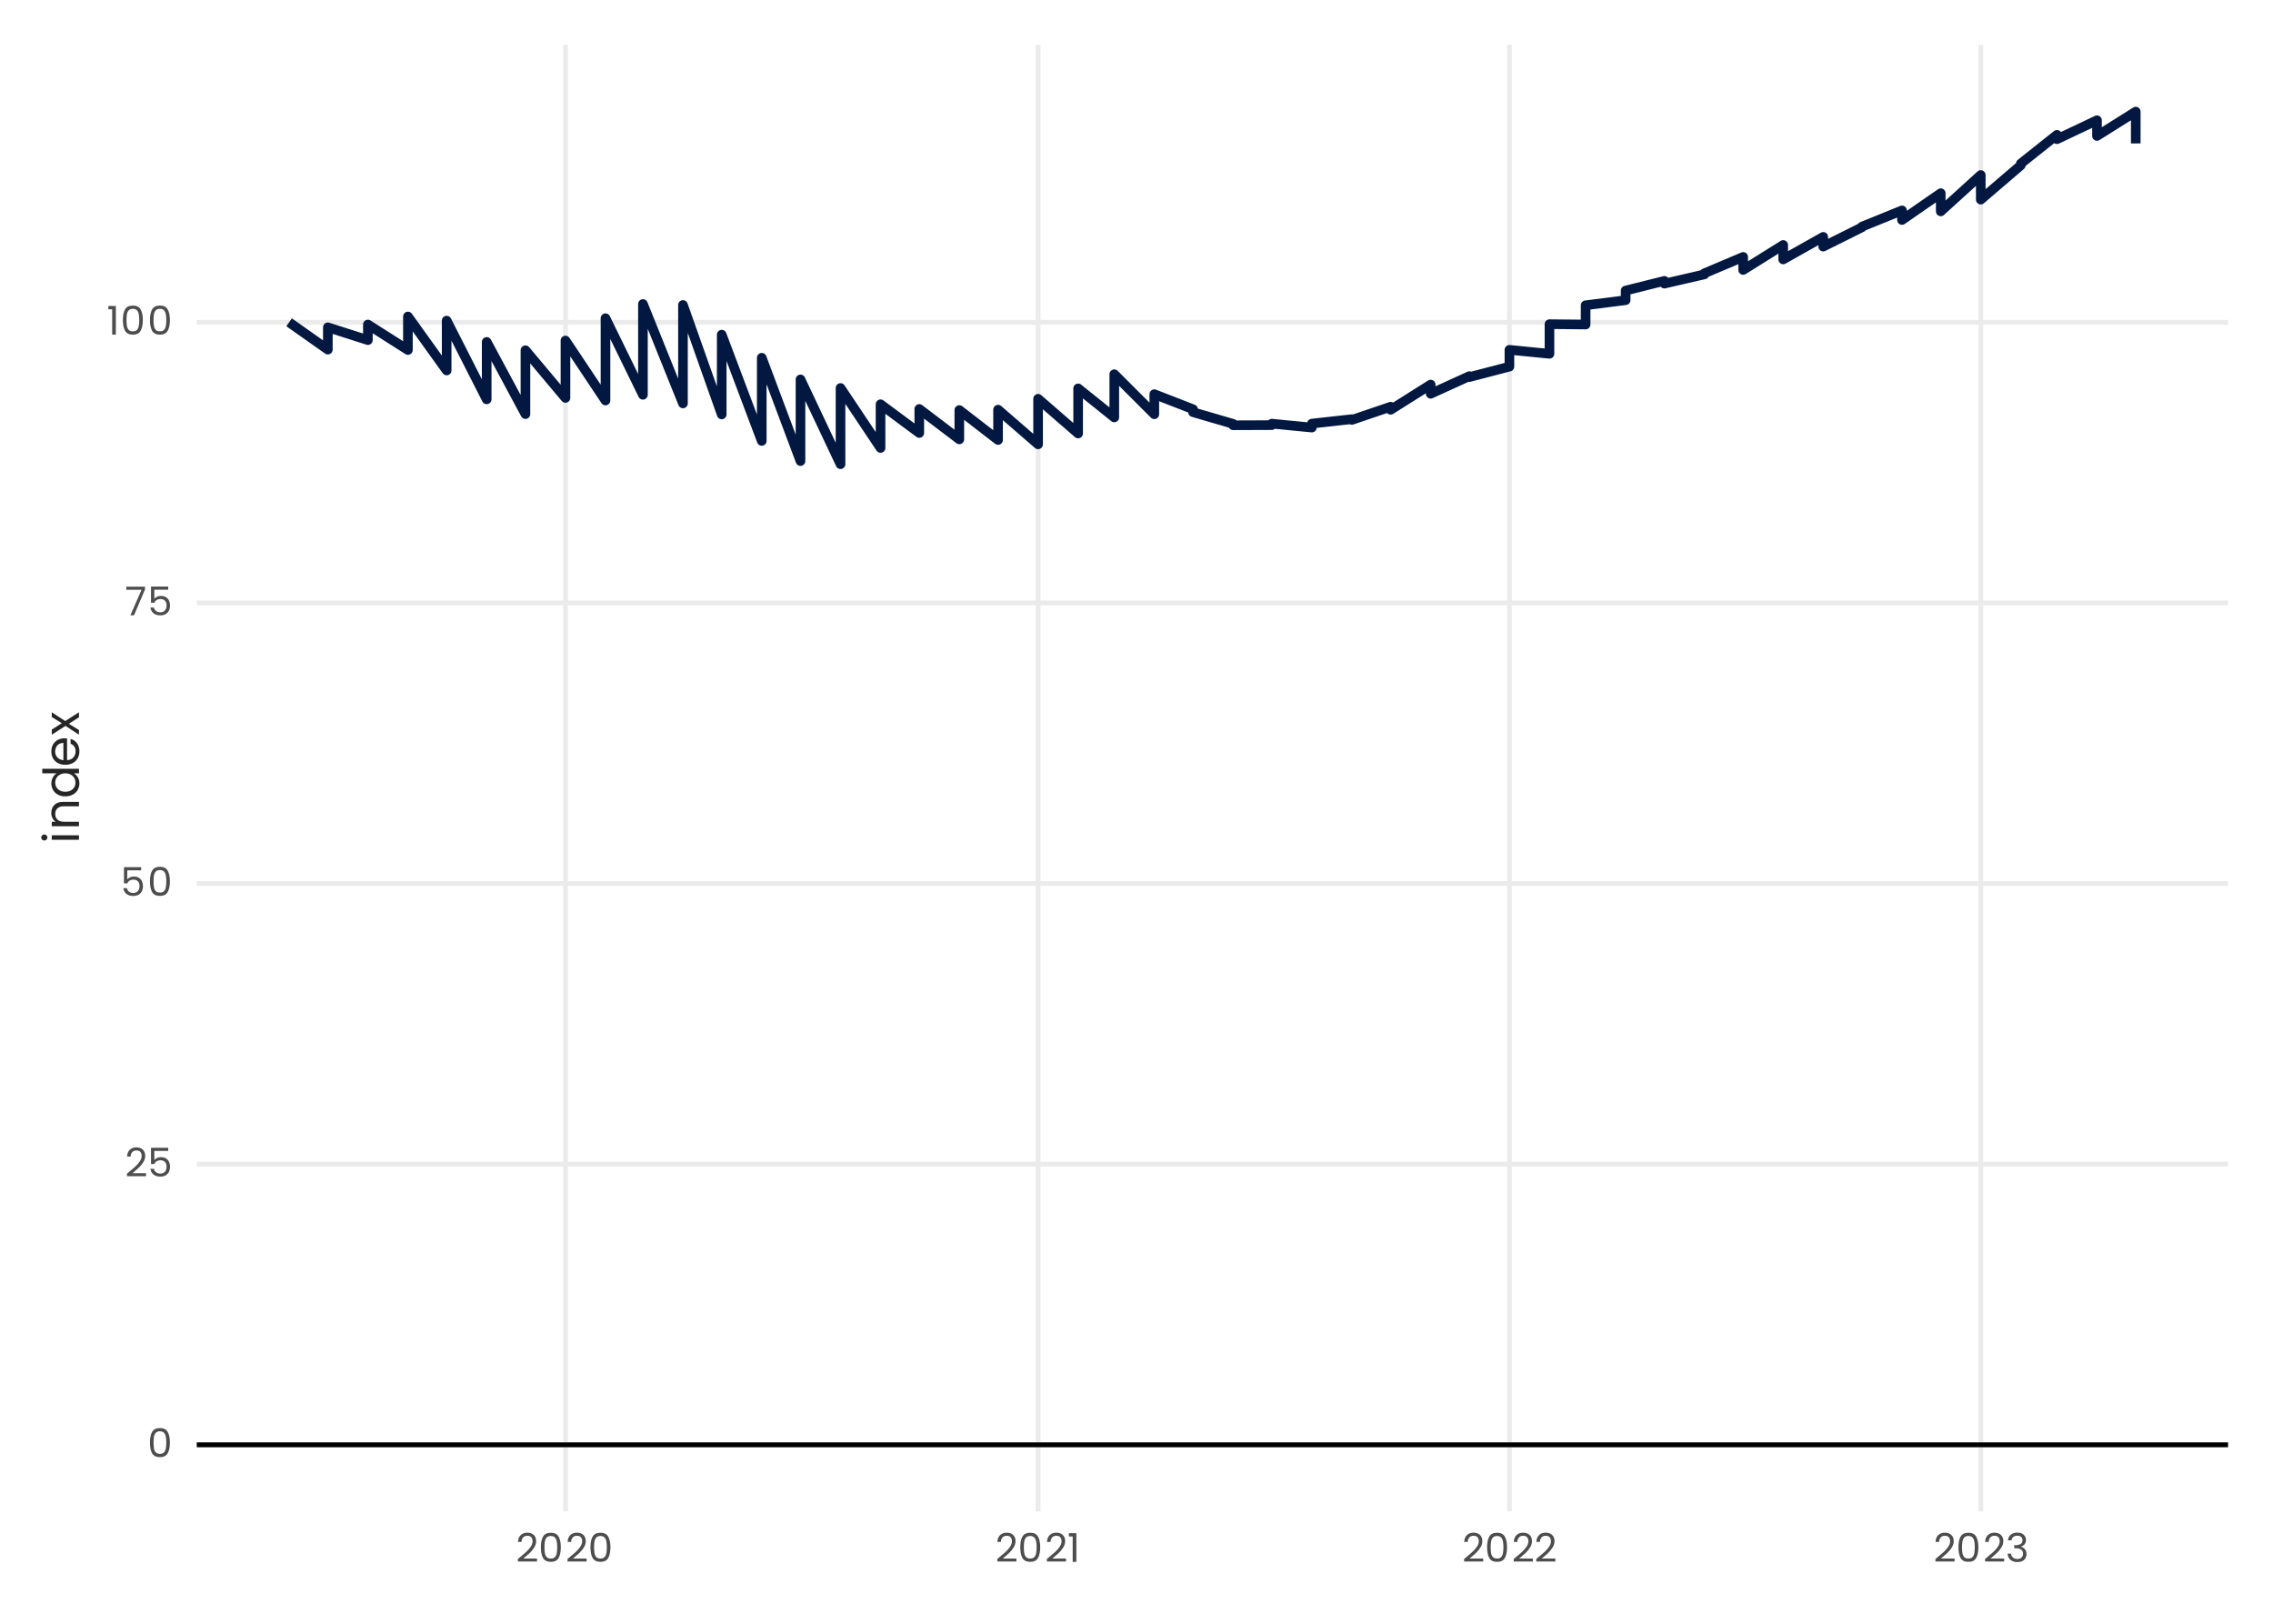
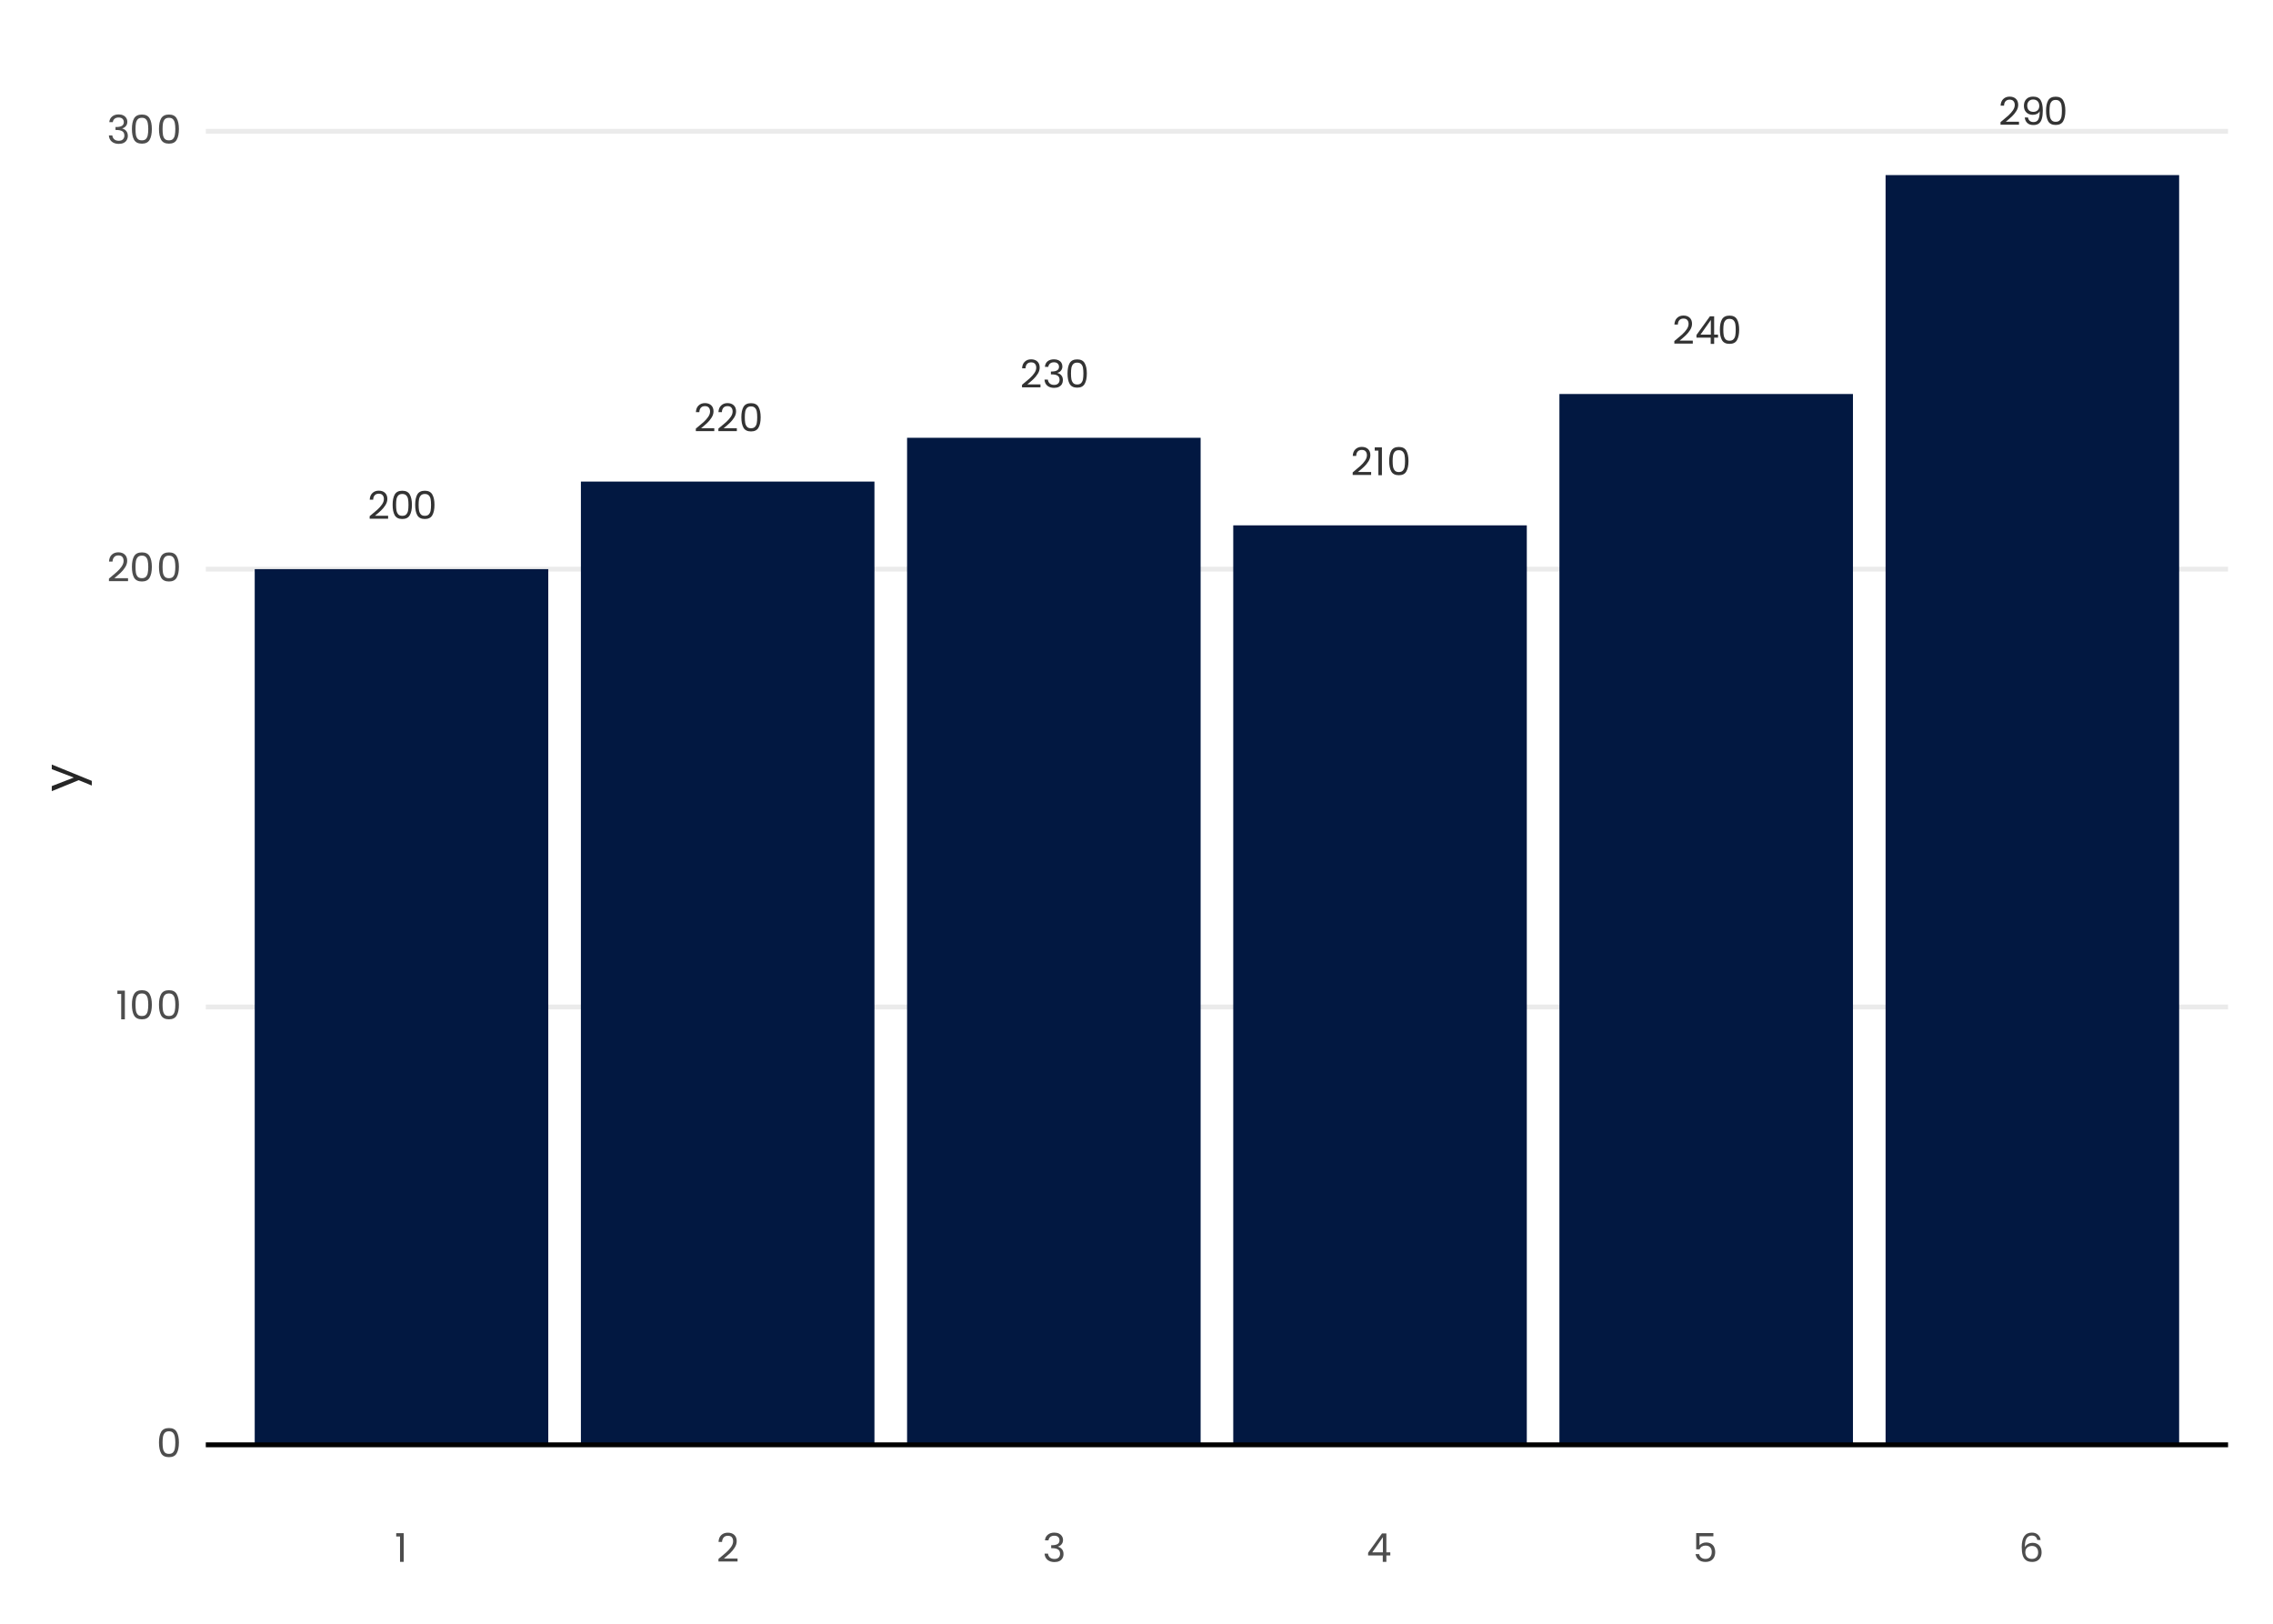
<svg xmlns="http://www.w3.org/2000/svg" xmlns:xlink="http://www.w3.org/1999/xlink" width="504" height="360" viewBox="0 0 504 360">
  <defs>
    <g>
      <g id="glyph-0-0">
+         <path d="M 0 -5.969 L 4.266 -5.969 L 4.266 0 L 0 0 Z M 3.578 -5.547 L 0.688 -5.547 L 2.141 -3.375 Z M 0.422 -0.812 L 1.875 -2.984 L 0.422 -5.156 Z M 3.844 -0.812 L 3.844 -5.156 L 2.391 -2.984 Z M 3.578 -0.422 L 2.141 -2.609 L 0.688 -0.422 Z M 3.578 -0.422 " />
+       </g>
+       <g id="glyph-0-1">
+         <path d="M 0.438 -0.625 C 1.156 -1.207 1.719 -1.68 2.125 -2.047 C 2.539 -2.422 2.891 -2.812 3.172 -3.219 C 3.453 -3.625 3.594 -4.023 3.594 -4.422 C 3.594 -4.785 3.5 -5.07 3.312 -5.281 C 3.133 -5.5 2.848 -5.609 2.453 -5.609 C 2.066 -5.609 1.766 -5.488 1.547 -5.25 C 1.336 -5.008 1.227 -4.688 1.219 -4.281 L 0.453 -4.281 C 0.484 -4.914 0.68 -5.406 1.047 -5.75 C 1.41 -6.102 1.879 -6.281 2.453 -6.281 C 3.035 -6.281 3.5 -6.117 3.844 -5.797 C 4.188 -5.473 4.359 -5.023 4.359 -4.453 C 4.359 -3.984 4.219 -3.523 3.938 -3.078 C 3.656 -2.629 3.332 -2.234 2.969 -1.891 C 2.613 -1.555 2.16 -1.164 1.609 -0.719 L 4.531 -0.719 L 4.531 -0.062 L 0.438 -0.062 Z M 0.438 -0.625 " />
+       </g>
+       <g id="glyph-0-2">
+         <path d="M 0.531 -3.141 C 0.531 -4.117 0.688 -4.883 1 -5.438 C 1.32 -5.988 1.879 -6.266 2.672 -6.266 C 3.461 -6.266 4.016 -5.988 4.328 -5.438 C 4.648 -4.883 4.812 -4.117 4.812 -3.141 C 4.812 -2.148 4.648 -1.379 4.328 -0.828 C 4.016 -0.273 3.461 0 2.672 0 C 1.879 0 1.32 -0.273 1 -0.828 C 0.688 -1.379 0.531 -2.148 0.531 -3.141 Z M 4.047 -3.141 C 4.047 -3.641 4.016 -4.062 3.953 -4.406 C 3.891 -4.75 3.754 -5.023 3.547 -5.234 C 3.348 -5.441 3.055 -5.547 2.672 -5.547 C 2.285 -5.547 1.992 -5.441 1.797 -5.234 C 1.598 -5.023 1.461 -4.75 1.391 -4.406 C 1.328 -4.062 1.297 -3.641 1.297 -3.141 C 1.297 -2.629 1.328 -2.203 1.391 -1.859 C 1.461 -1.516 1.598 -1.234 1.797 -1.016 C 1.992 -0.805 2.285 -0.703 2.672 -0.703 C 3.055 -0.703 3.348 -0.805 3.547 -1.016 C 3.754 -1.234 3.891 -1.516 3.953 -1.859 C 4.016 -2.203 4.047 -2.629 4.047 -3.141 Z M 4.047 -3.141 " />
+       </g>
+       <g id="glyph-0-3">
+         <path d="M 0.516 -4.609 C 0.555 -5.141 0.754 -5.551 1.109 -5.844 C 1.473 -6.133 1.945 -6.281 2.531 -6.281 C 2.914 -6.281 3.25 -6.211 3.531 -6.078 C 3.812 -5.941 4.023 -5.754 4.172 -5.516 C 4.316 -5.273 4.391 -5.004 4.391 -4.703 C 4.391 -4.348 4.285 -4.039 4.078 -3.781 C 3.879 -3.531 3.617 -3.367 3.297 -3.297 L 3.297 -3.25 C 3.672 -3.156 3.961 -2.973 4.172 -2.703 C 4.391 -2.441 4.5 -2.094 4.5 -1.656 C 4.5 -1.332 4.426 -1.039 4.281 -0.781 C 4.133 -0.531 3.91 -0.328 3.609 -0.172 C 3.316 -0.023 2.961 0.047 2.547 0.047 C 1.941 0.047 1.445 -0.109 1.062 -0.422 C 0.676 -0.742 0.461 -1.195 0.422 -1.781 L 1.172 -1.781 C 1.211 -1.438 1.348 -1.156 1.578 -0.938 C 1.816 -0.719 2.141 -0.609 2.547 -0.609 C 2.941 -0.609 3.242 -0.711 3.453 -0.922 C 3.66 -1.129 3.766 -1.398 3.766 -1.734 C 3.766 -2.16 3.617 -2.469 3.328 -2.656 C 3.047 -2.844 2.617 -2.938 2.047 -2.938 L 1.844 -2.938 L 1.844 -3.578 L 2.062 -3.578 C 2.582 -3.586 2.973 -3.676 3.234 -3.844 C 3.504 -4.008 3.641 -4.27 3.641 -4.625 C 3.641 -4.926 3.539 -5.164 3.344 -5.344 C 3.145 -5.531 2.867 -5.625 2.516 -5.625 C 2.16 -5.625 1.875 -5.531 1.656 -5.344 C 1.438 -5.164 1.305 -4.922 1.266 -4.609 Z M 0.516 -4.609 " />
+       </g>
+       <g id="glyph-0-4">
+         <path d="M 0.328 -5.453 L 0.328 -6.172 L 1.922 -6.172 L 1.922 0 L 1.141 0 L 1.141 -5.453 Z M 0.328 -5.453 " />
+       </g>
+       <g id="glyph-0-5">
+         <path d="M 0.344 -1.375 L 0.344 -1.969 L 3.328 -6.109 L 4.266 -6.109 L 4.266 -2.047 L 5.125 -2.047 L 5.125 -1.375 L 4.266 -1.375 L 4.266 0 L 3.5 0 L 3.5 -1.375 Z M 3.531 -5.297 L 1.234 -2.047 L 3.531 -2.047 Z M 3.531 -5.297 " />
+       </g>
+       <g id="glyph-0-6">
+         <path d="M 1.531 -1.656 C 1.582 -1.332 1.711 -1.082 1.922 -0.906 C 2.129 -0.727 2.41 -0.641 2.766 -0.641 C 3.234 -0.641 3.578 -0.82 3.797 -1.188 C 4.023 -1.562 4.133 -2.188 4.125 -3.062 C 4.008 -2.801 3.812 -2.598 3.531 -2.453 C 3.25 -2.316 2.941 -2.25 2.609 -2.25 C 2.223 -2.25 1.879 -2.328 1.578 -2.484 C 1.285 -2.641 1.051 -2.867 0.875 -3.172 C 0.707 -3.473 0.625 -3.832 0.625 -4.25 C 0.625 -4.863 0.801 -5.352 1.156 -5.719 C 1.508 -6.094 2.008 -6.281 2.656 -6.281 C 3.445 -6.281 4.004 -6.02 4.328 -5.5 C 4.648 -4.988 4.812 -4.223 4.812 -3.203 C 4.812 -2.484 4.742 -1.891 4.609 -1.422 C 4.484 -0.953 4.27 -0.594 3.969 -0.344 C 3.664 -0.102 3.25 0.016 2.719 0.016 C 2.133 0.016 1.68 -0.141 1.359 -0.453 C 1.035 -0.773 0.852 -1.176 0.812 -1.656 Z M 2.734 -2.906 C 3.109 -2.906 3.414 -3.02 3.656 -3.25 C 3.906 -3.488 4.031 -3.812 4.031 -4.219 C 4.031 -4.645 3.91 -4.988 3.672 -5.25 C 3.43 -5.508 3.098 -5.641 2.672 -5.641 C 2.273 -5.641 1.957 -5.516 1.719 -5.266 C 1.477 -5.016 1.359 -4.688 1.359 -4.281 C 1.359 -3.863 1.473 -3.531 1.703 -3.281 C 1.941 -3.031 2.285 -2.906 2.734 -2.906 Z M 2.734 -2.906 " />
+       </g>
+       <g id="glyph-1-0">
        <path d="M 0 -6.156 L 4.406 -6.156 L 4.406 0 L 0 0 Z M 3.688 -5.719 L 0.703 -5.719 L 2.203 -3.469 Z M 0.438 -0.828 L 1.938 -3.078 L 0.438 -5.328 Z M 3.953 -0.828 L 3.953 -5.328 L 2.469 -3.078 Z M 3.688 -0.438 L 2.203 -2.688 L 0.703 -0.438 Z M 3.688 -0.438 " />
      </g>
-       <g id="glyph-0-1">
+       <g id="glyph-1-1">
        <path d="M 0.547 -3.25 C 0.547 -4.258 0.707 -5.047 1.031 -5.609 C 1.363 -6.172 1.941 -6.453 2.766 -6.453 C 3.578 -6.453 4.145 -6.172 4.469 -5.609 C 4.801 -5.047 4.969 -4.258 4.969 -3.25 C 4.969 -2.219 4.801 -1.414 4.469 -0.844 C 4.145 -0.281 3.578 0 2.766 0 C 1.941 0 1.363 -0.281 1.031 -0.844 C 0.707 -1.414 0.547 -2.219 0.547 -3.25 Z M 4.172 -3.25 C 4.172 -3.758 4.133 -4.191 4.062 -4.547 C 4 -4.898 3.863 -5.188 3.656 -5.406 C 3.457 -5.625 3.16 -5.734 2.766 -5.734 C 2.359 -5.734 2.051 -5.625 1.844 -5.406 C 1.645 -5.188 1.508 -4.898 1.438 -4.547 C 1.375 -4.191 1.344 -3.758 1.344 -3.25 C 1.344 -2.719 1.375 -2.27 1.438 -1.906 C 1.508 -1.551 1.645 -1.266 1.844 -1.047 C 2.051 -0.836 2.359 -0.734 2.766 -0.734 C 3.16 -0.734 3.457 -0.836 3.656 -1.047 C 3.863 -1.266 4 -1.551 4.062 -1.906 C 4.133 -2.27 4.172 -2.719 4.172 -3.25 Z M 4.172 -3.25 " />
      </g>
-       <g id="glyph-0-2">
+       <g id="glyph-1-2">
+         <path d="M 0.328 -5.625 L 0.328 -6.359 L 1.984 -6.359 L 1.984 0 L 1.172 0 L 1.172 -5.625 Z M 0.328 -5.625 " />
+       </g>
+       <g id="glyph-1-3">
        <path d="M 0.453 -0.641 C 1.191 -1.242 1.77 -1.734 2.188 -2.109 C 2.613 -2.492 2.973 -2.895 3.266 -3.312 C 3.555 -3.738 3.703 -4.156 3.703 -4.562 C 3.703 -4.938 3.609 -5.234 3.422 -5.453 C 3.242 -5.672 2.945 -5.781 2.531 -5.781 C 2.133 -5.781 1.828 -5.656 1.609 -5.406 C 1.391 -5.164 1.27 -4.836 1.25 -4.422 L 0.469 -4.422 C 0.5 -5.078 0.703 -5.582 1.078 -5.938 C 1.453 -6.289 1.938 -6.469 2.531 -6.469 C 3.133 -6.469 3.613 -6.301 3.969 -5.969 C 4.32 -5.633 4.5 -5.176 4.5 -4.594 C 4.5 -4.102 4.352 -3.629 4.062 -3.172 C 3.77 -2.711 3.438 -2.305 3.062 -1.953 C 2.695 -1.609 2.227 -1.203 1.656 -0.734 L 4.688 -0.734 L 4.688 -0.078 L 0.453 -0.078 Z M 0.453 -0.641 " />
      </g>
-       <g id="glyph-0-3">
+       <g id="glyph-1-4">
+         <path d="M 0.531 -4.766 C 0.57 -5.297 0.781 -5.711 1.156 -6.016 C 1.531 -6.328 2.016 -6.484 2.609 -6.484 C 3.004 -6.484 3.348 -6.41 3.641 -6.266 C 3.93 -6.117 4.148 -5.922 4.297 -5.672 C 4.453 -5.43 4.531 -5.156 4.531 -4.844 C 4.531 -4.477 4.426 -4.164 4.219 -3.906 C 4.008 -3.645 3.738 -3.473 3.406 -3.391 L 3.406 -3.359 C 3.781 -3.254 4.078 -3.066 4.297 -2.797 C 4.523 -2.523 4.641 -2.164 4.641 -1.719 C 4.641 -1.383 4.562 -1.082 4.406 -0.812 C 4.258 -0.539 4.031 -0.328 3.719 -0.172 C 3.414 -0.023 3.051 0.047 2.625 0.047 C 2.008 0.047 1.5 -0.113 1.094 -0.438 C 0.695 -0.77 0.477 -1.234 0.438 -1.828 L 1.203 -1.828 C 1.242 -1.473 1.383 -1.188 1.625 -0.969 C 1.875 -0.75 2.207 -0.641 2.625 -0.641 C 3.031 -0.641 3.336 -0.742 3.547 -0.953 C 3.766 -1.172 3.875 -1.445 3.875 -1.781 C 3.875 -2.227 3.727 -2.547 3.438 -2.734 C 3.145 -2.93 2.703 -3.031 2.109 -3.031 L 1.906 -3.031 L 1.906 -3.688 L 2.125 -3.688 C 2.656 -3.695 3.055 -3.785 3.328 -3.953 C 3.609 -4.129 3.75 -4.398 3.75 -4.766 C 3.75 -5.078 3.648 -5.328 3.453 -5.516 C 3.254 -5.703 2.969 -5.797 2.594 -5.797 C 2.227 -5.797 1.93 -5.703 1.703 -5.516 C 1.484 -5.328 1.352 -5.078 1.312 -4.766 Z M 0.531 -4.766 " />
+       </g>
+       <g id="glyph-1-5">
+         <path d="M 0.359 -1.422 L 0.359 -2.016 L 3.438 -6.297 L 4.406 -6.297 L 4.406 -2.109 L 5.281 -2.109 L 5.281 -1.422 L 4.406 -1.422 L 4.406 0 L 3.609 0 L 3.609 -1.422 Z M 3.641 -5.469 L 1.281 -2.109 L 3.641 -2.109 Z M 3.641 -5.469 " />
+       </g>
+       <g id="glyph-1-6">
        <path d="M 4.594 -5.672 L 1.516 -5.672 L 1.516 -3.656 C 1.648 -3.844 1.848 -3.992 2.109 -4.109 C 2.367 -4.234 2.656 -4.297 2.969 -4.297 C 3.445 -4.297 3.836 -4.191 4.141 -3.984 C 4.453 -3.785 4.672 -3.523 4.797 -3.203 C 4.93 -2.891 5 -2.555 5 -2.203 C 5 -1.773 4.922 -1.395 4.766 -1.062 C 4.609 -0.727 4.363 -0.461 4.031 -0.266 C 3.707 -0.078 3.305 0.016 2.828 0.016 C 2.211 0.016 1.711 -0.141 1.328 -0.453 C 0.953 -0.773 0.723 -1.195 0.641 -1.719 L 1.422 -1.719 C 1.504 -1.383 1.664 -1.125 1.906 -0.938 C 2.156 -0.75 2.469 -0.656 2.844 -0.656 C 3.301 -0.656 3.645 -0.797 3.875 -1.078 C 4.113 -1.359 4.234 -1.727 4.234 -2.188 C 4.234 -2.645 4.113 -2.992 3.875 -3.234 C 3.645 -3.484 3.301 -3.609 2.844 -3.609 C 2.539 -3.609 2.27 -3.535 2.031 -3.391 C 1.801 -3.242 1.633 -3.039 1.531 -2.781 L 0.781 -2.781 L 0.781 -6.375 L 4.594 -6.375 Z M 4.594 -5.672 " />
      </g>
-       <g id="glyph-0-4">
-         <path d="M 4.453 -5.734 L 2.016 0 L 1.203 0 L 3.688 -5.656 L 0.297 -5.656 L 0.297 -6.344 L 4.453 -6.344 Z M 4.453 -5.734 " />
+       <g id="glyph-1-7">
+         <path d="M 4.094 -4.844 C 3.957 -5.5 3.555 -5.828 2.891 -5.828 C 2.367 -5.828 1.977 -5.625 1.719 -5.219 C 1.457 -4.82 1.332 -4.16 1.344 -3.234 C 1.477 -3.535 1.703 -3.773 2.016 -3.953 C 2.328 -4.129 2.676 -4.219 3.062 -4.219 C 3.664 -4.219 4.145 -4.031 4.5 -3.656 C 4.863 -3.281 5.047 -2.758 5.047 -2.094 C 5.047 -1.695 4.969 -1.336 4.812 -1.016 C 4.656 -0.703 4.422 -0.453 4.109 -0.266 C 3.797 -0.078 3.414 0.016 2.969 0.016 C 2.363 0.016 1.891 -0.117 1.547 -0.391 C 1.211 -0.66 0.977 -1.031 0.844 -1.5 C 0.707 -1.977 0.641 -2.566 0.641 -3.266 C 0.641 -5.41 1.391 -6.484 2.891 -6.484 C 3.461 -6.484 3.91 -6.328 4.234 -6.016 C 4.566 -5.711 4.766 -5.32 4.828 -4.844 Z M 2.891 -3.531 C 2.641 -3.531 2.398 -3.477 2.172 -3.375 C 1.953 -3.281 1.773 -3.129 1.641 -2.922 C 1.504 -2.711 1.438 -2.457 1.438 -2.156 C 1.438 -1.707 1.562 -1.344 1.812 -1.062 C 2.07 -0.789 2.441 -0.656 2.922 -0.656 C 3.336 -0.656 3.664 -0.781 3.906 -1.031 C 4.156 -1.289 4.281 -1.633 4.281 -2.062 C 4.281 -2.52 4.16 -2.879 3.922 -3.141 C 3.691 -3.398 3.348 -3.531 2.891 -3.531 Z M 2.891 -3.531 " />
      </g>
-       <g id="glyph-0-5">
-         <path d="M 0.328 -5.625 L 0.328 -6.359 L 1.984 -6.359 L 1.984 0 L 1.172 0 L 1.172 -5.625 Z M 0.328 -5.625 " />
-       </g>
-       <g id="glyph-0-6">
-         <path d="M 0.531 -4.766 C 0.57 -5.297 0.781 -5.711 1.156 -6.016 C 1.531 -6.328 2.016 -6.484 2.609 -6.484 C 3.004 -6.484 3.348 -6.41 3.641 -6.266 C 3.93 -6.117 4.148 -5.922 4.297 -5.672 C 4.453 -5.43 4.531 -5.156 4.531 -4.844 C 4.531 -4.477 4.426 -4.164 4.219 -3.906 C 4.008 -3.645 3.738 -3.473 3.406 -3.391 L 3.406 -3.359 C 3.781 -3.254 4.078 -3.066 4.297 -2.797 C 4.523 -2.523 4.641 -2.164 4.641 -1.719 C 4.641 -1.383 4.562 -1.082 4.406 -0.812 C 4.258 -0.539 4.031 -0.328 3.719 -0.172 C 3.414 -0.023 3.051 0.047 2.625 0.047 C 2.008 0.047 1.5 -0.113 1.094 -0.438 C 0.695 -0.77 0.477 -1.234 0.438 -1.828 L 1.203 -1.828 C 1.242 -1.473 1.383 -1.188 1.625 -0.969 C 1.875 -0.75 2.207 -0.641 2.625 -0.641 C 3.031 -0.641 3.336 -0.742 3.547 -0.953 C 3.766 -1.172 3.875 -1.445 3.875 -1.781 C 3.875 -2.227 3.727 -2.547 3.438 -2.734 C 3.145 -2.93 2.703 -3.031 2.109 -3.031 L 1.906 -3.031 L 1.906 -3.688 L 2.125 -3.688 C 2.656 -3.695 3.055 -3.785 3.328 -3.953 C 3.609 -4.129 3.75 -4.398 3.75 -4.766 C 3.75 -5.078 3.648 -5.328 3.453 -5.516 C 3.254 -5.703 2.969 -5.797 2.594 -5.797 C 2.227 -5.797 1.93 -5.703 1.703 -5.516 C 1.484 -5.328 1.352 -5.078 1.312 -4.766 Z M 0.531 -4.766 " />
-       </g>
-       <g id="glyph-1-0">
+       <g id="glyph-2-0">
        <path d="M -7.703 0 L -7.703 -5.5 L 0 -5.5 L 0 0 Z M -7.156 -4.625 L -7.156 -0.875 L -4.344 -2.75 Z M -1.047 -0.547 L -3.844 -2.422 L -6.656 -0.547 Z M -1.047 -4.953 L -6.656 -4.953 L -3.844 -3.078 Z M -0.547 -4.625 L -3.359 -2.75 L -0.547 -0.875 Z M -0.547 -4.625 " />
      </g>
-       <g id="glyph-1-1">
-         <path d="M -7 -1.359 C -7 -1.172 -7.066 -1.008 -7.203 -0.875 C -7.336 -0.75 -7.5 -0.688 -7.688 -0.688 C -7.875 -0.688 -8.035 -0.75 -8.172 -0.875 C -8.305 -1.008 -8.375 -1.172 -8.375 -1.359 C -8.375 -1.547 -8.305 -1.703 -8.172 -1.828 C -8.035 -1.961 -7.875 -2.031 -7.688 -2.031 C -7.5 -2.031 -7.336 -1.961 -7.203 -1.828 C -7.066 -1.703 -7 -1.547 -7 -1.359 Z M -6.031 -1.844 L 0 -1.844 L 0 -0.844 L -6.031 -0.844 Z M -6.031 -1.844 " />
-       </g>
-       <g id="glyph-1-2">
-         <path d="M -6.141 -3.781 C -6.141 -4.52 -5.914 -5.113 -5.469 -5.562 C -5.031 -6.02 -4.391 -6.25 -3.547 -6.25 L 0 -6.25 L 0 -5.266 L -3.406 -5.266 C -4.008 -5.266 -4.469 -5.113 -4.781 -4.812 C -5.102 -4.508 -5.266 -4.098 -5.266 -3.578 C -5.266 -3.047 -5.098 -2.625 -4.766 -2.312 C -4.441 -2 -3.961 -1.844 -3.328 -1.844 L 0 -1.844 L 0 -0.844 L -6.031 -0.844 L -6.031 -1.844 L -5.172 -1.844 C -5.473 -2.039 -5.707 -2.312 -5.875 -2.656 C -6.051 -3 -6.141 -3.375 -6.141 -3.781 Z M -6.141 -3.781 " />
-       </g>
-       <g id="glyph-1-3">
-         <path d="M -3.031 -0.469 C -3.645 -0.469 -4.188 -0.594 -4.656 -0.844 C -5.125 -1.094 -5.484 -1.438 -5.734 -1.875 C -5.992 -2.312 -6.125 -2.801 -6.125 -3.344 C -6.125 -3.812 -6.016 -4.25 -5.797 -4.656 C -5.586 -5.062 -5.305 -5.367 -4.953 -5.578 L -8.141 -5.578 L -8.141 -6.594 L 0 -6.594 L 0 -5.578 L -1.141 -5.578 C -0.773 -5.379 -0.477 -5.082 -0.25 -4.688 C -0.02 -4.301 0.094 -3.848 0.094 -3.328 C 0.094 -2.797 -0.035 -2.312 -0.297 -1.875 C -0.555 -1.438 -0.926 -1.094 -1.406 -0.844 C -1.883 -0.594 -2.426 -0.469 -3.031 -0.469 Z M -3.031 -5.578 C -3.477 -5.578 -3.867 -5.484 -4.203 -5.297 C -4.547 -5.117 -4.805 -4.875 -4.984 -4.562 C -5.172 -4.25 -5.266 -3.906 -5.266 -3.531 C -5.266 -3.156 -5.176 -2.812 -5 -2.5 C -4.82 -2.195 -4.562 -1.953 -4.219 -1.766 C -3.883 -1.586 -3.488 -1.5 -3.031 -1.5 C -2.57 -1.5 -2.172 -1.586 -1.828 -1.766 C -1.484 -1.953 -1.223 -2.195 -1.047 -2.5 C -0.867 -2.812 -0.781 -3.156 -0.781 -3.531 C -0.781 -3.906 -0.867 -4.25 -1.047 -4.562 C -1.223 -4.875 -1.484 -5.117 -1.828 -5.297 C -2.172 -5.484 -2.57 -5.578 -3.031 -5.578 Z M -3.031 -5.578 " />
-       </g>
-       <g id="glyph-1-4">
-         <path d="M -3.25 -6.344 C -3.051 -6.344 -2.848 -6.332 -2.641 -6.312 L -2.641 -1.5 C -2.047 -1.531 -1.582 -1.727 -1.25 -2.094 C -0.914 -2.469 -0.75 -2.922 -0.75 -3.453 C -0.75 -3.891 -0.848 -4.25 -1.047 -4.531 C -1.254 -4.82 -1.523 -5.023 -1.859 -5.141 L -1.859 -6.219 C -1.273 -6.062 -0.801 -5.738 -0.438 -5.25 C -0.082 -4.77 0.094 -4.172 0.094 -3.453 C 0.094 -2.879 -0.031 -2.367 -0.281 -1.922 C -0.539 -1.473 -0.906 -1.117 -1.375 -0.859 C -1.852 -0.598 -2.406 -0.469 -3.031 -0.469 C -3.645 -0.469 -4.188 -0.594 -4.656 -0.844 C -5.133 -1.094 -5.5 -1.441 -5.75 -1.891 C -6 -2.348 -6.125 -2.867 -6.125 -3.453 C -6.125 -4.023 -6 -4.531 -5.75 -4.969 C -5.5 -5.406 -5.156 -5.742 -4.719 -5.984 C -4.281 -6.223 -3.789 -6.344 -3.25 -6.344 Z M -3.453 -5.312 C -3.836 -5.312 -4.164 -5.227 -4.438 -5.062 C -4.707 -4.895 -4.914 -4.664 -5.062 -4.375 C -5.207 -4.082 -5.281 -3.758 -5.281 -3.406 C -5.281 -2.906 -5.117 -2.473 -4.797 -2.109 C -4.473 -1.754 -4.023 -1.551 -3.453 -1.5 Z M -3.453 -5.312 " />
-       </g>
-       <g id="glyph-1-5">
-         <path d="M 0 -4 L -2.25 -2.562 L 0 -1.188 L 0 -0.141 L -2.984 -2.094 L -6.031 -0.141 L -6.031 -1.281 L -3.797 -2.703 L -6.031 -4.062 L -6.031 -5.109 L -3.047 -3.172 L 0 -5.125 Z M 0 -4 " />
+       <g id="glyph-2-1">
+         <path d="M -6.031 -6.031 L 2.844 -2.406 L 2.844 -1.375 L -0.062 -2.562 L -6.031 -0.125 L -6.031 -1.25 L -1.141 -3.141 L -6.031 -5 Z M -6.031 -6.031 " />
      </g>
    </g>
    <clipPath id="clip-0">
-       <path clip-rule="nonzero" d="M 43.633 9.961 L 494.035 9.961 L 494.035 335.105 L 43.633 335.105 Z M 43.633 9.961 " />
+       <path clip-rule="nonzero" d="M 45.633 9.961 L 494.035 9.961 L 494.035 335.105 L 45.633 335.105 Z M 45.633 9.961 " />
    </clipPath>
    <clipPath id="clip-1">
-       <path clip-rule="nonzero" d="M 43.633 319 L 494.035 319 L 494.035 321 L 43.633 321 Z M 43.633 319 " />
+       <path clip-rule="nonzero" d="M 45.633 319 L 494.035 319 L 494.035 321 L 45.633 321 Z M 45.633 319 " />
    </clipPath>
    <clipPath id="clip-2">
-       <path clip-rule="nonzero" d="M 43.633 257 L 494.035 257 L 494.035 259 L 43.633 259 Z M 43.633 257 " />
+       <path clip-rule="nonzero" d="M 45.633 222 L 494.035 222 L 494.035 224 L 45.633 224 Z M 45.633 222 " />
    </clipPath>
    <clipPath id="clip-3">
-       <path clip-rule="nonzero" d="M 43.633 195 L 494.035 195 L 494.035 197 L 43.633 197 Z M 43.633 195 " />
+       <path clip-rule="nonzero" d="M 45.633 125 L 494.035 125 L 494.035 127 L 45.633 127 Z M 45.633 125 " />
    </clipPath>
    <clipPath id="clip-4">
-       <path clip-rule="nonzero" d="M 43.633 133 L 494.035 133 L 494.035 135 L 43.633 135 Z M 43.633 133 " />
+       <path clip-rule="nonzero" d="M 45.633 28 L 494.035 28 L 494.035 30 L 45.633 30 Z M 45.633 28 " />
    </clipPath>
    <clipPath id="clip-5">
-       <path clip-rule="nonzero" d="M 43.633 70 L 494.035 70 L 494.035 72 L 43.633 72 Z M 43.633 70 " />
-     </clipPath>
-     <clipPath id="clip-6">
-       <path clip-rule="nonzero" d="M 124 9.961 L 126 9.961 L 126 335.105 L 124 335.105 Z M 124 9.961 " />
-     </clipPath>
-     <clipPath id="clip-7">
-       <path clip-rule="nonzero" d="M 229 9.961 L 231 9.961 L 231 335.105 L 229 335.105 Z M 229 9.961 " />
-     </clipPath>
-     <clipPath id="clip-8">
-       <path clip-rule="nonzero" d="M 334 9.961 L 336 9.961 L 336 335.105 L 334 335.105 Z M 334 9.961 " />
-     </clipPath>
-     <clipPath id="clip-9">
-       <path clip-rule="nonzero" d="M 438 9.961 L 440 9.961 L 440 335.105 L 438 335.105 Z M 438 9.961 " />
-     </clipPath>
-     <clipPath id="clip-10">
-       <path clip-rule="nonzero" d="M 43.633 319 L 494.035 319 L 494.035 321 L 43.633 321 Z M 43.633 319 " />
+       <path clip-rule="nonzero" d="M 45.633 319 L 494.035 319 L 494.035 321 L 45.633 321 Z M 45.633 319 " />
    </clipPath>
  </defs>
  <rect x="-50.4" y="-36" width="604.8" height="432" fill="rgb(100%, 100%, 100%)" fill-opacity="1" />
  <rect x="-50.4" y="-36" width="604.8" height="432" fill="rgb(100%, 100%, 100%)" fill-opacity="1" />
  <path fill="none" stroke-width="1.067" stroke-linecap="round" stroke-linejoin="round" stroke="rgb(100%, 100%, 100%)" stroke-opacity="1" stroke-miterlimit="10" d="M 0 360 L 504 360 L 504 0 L 0 0 Z M 0 360 " />
  <g clip-path="url(#clip-0)">
-     <path fill-rule="nonzero" fill="rgb(100%, 100%, 100%)" fill-opacity="1" stroke-width="1.067" stroke-linecap="round" stroke-linejoin="round" stroke="rgb(100%, 100%, 100%)" stroke-opacity="1" stroke-miterlimit="10" d="M 43.633 335.105 L 494.035 335.105 L 494.035 9.961 L 43.633 9.961 Z M 43.633 335.105 " />
+     <path fill-rule="nonzero" fill="rgb(100%, 100%, 100%)" fill-opacity="1" stroke-width="1.067" stroke-linecap="round" stroke-linejoin="round" stroke="rgb(100%, 100%, 100%)" stroke-opacity="1" stroke-miterlimit="10" d="M 45.633 335.105 L 494.035 335.105 L 494.035 9.961 L 45.633 9.961 Z M 45.633 335.105 " />
  </g>
  <g clip-path="url(#clip-1)">
-     <path fill="none" stroke-width="1.067" stroke-linecap="butt" stroke-linejoin="round" stroke="rgb(92.157%, 92.157%, 92.157%)" stroke-opacity="1" stroke-miterlimit="10" d="M 43.633 320.328 L 494.039 320.328 " />
+     <path fill="none" stroke-width="1.067" stroke-linecap="butt" stroke-linejoin="round" stroke="rgb(92.157%, 92.157%, 92.157%)" stroke-opacity="1" stroke-miterlimit="10" d="M 45.633 320.328 L 494.039 320.328 " />
  </g>
  <g clip-path="url(#clip-2)">
-     <path fill="none" stroke-width="1.067" stroke-linecap="butt" stroke-linejoin="round" stroke="rgb(92.157%, 92.157%, 92.157%)" stroke-opacity="1" stroke-miterlimit="10" d="M 43.633 258.109 L 494.039 258.109 " />
+     <path fill="none" stroke-width="1.067" stroke-linecap="butt" stroke-linejoin="round" stroke="rgb(92.157%, 92.157%, 92.157%)" stroke-opacity="1" stroke-miterlimit="10" d="M 45.633 223.254 L 494.039 223.254 " />
  </g>
  <g clip-path="url(#clip-3)">
-     <path fill="none" stroke-width="1.067" stroke-linecap="butt" stroke-linejoin="round" stroke="rgb(92.157%, 92.157%, 92.157%)" stroke-opacity="1" stroke-miterlimit="10" d="M 43.633 195.891 L 494.039 195.891 " />
+     <path fill="none" stroke-width="1.067" stroke-linecap="butt" stroke-linejoin="round" stroke="rgb(92.157%, 92.157%, 92.157%)" stroke-opacity="1" stroke-miterlimit="10" d="M 45.633 126.184 L 494.039 126.184 " />
  </g>
  <g clip-path="url(#clip-4)">
-     <path fill="none" stroke-width="1.067" stroke-linecap="butt" stroke-linejoin="round" stroke="rgb(92.157%, 92.157%, 92.157%)" stroke-opacity="1" stroke-miterlimit="10" d="M 43.633 133.676 L 494.039 133.676 " />
+     <path fill="none" stroke-width="1.067" stroke-linecap="butt" stroke-linejoin="round" stroke="rgb(92.157%, 92.157%, 92.157%)" stroke-opacity="1" stroke-miterlimit="10" d="M 45.633 29.109 L 494.039 29.109 " />
  </g>
+   <path fill-rule="nonzero" fill="rgb(0.784%, 9.412%, 25.49%)" fill-opacity="1" d="M 56.48 320.328 L 121.57 320.328 L 121.57 126.184 L 56.48 126.184 Z M 56.48 320.328 " />
+   <path fill-rule="nonzero" fill="rgb(0.784%, 9.412%, 25.49%)" fill-opacity="1" d="M 128.805 320.328 L 193.895 320.328 L 193.895 106.77 L 128.805 106.77 Z M 128.805 320.328 " />
+   <path fill-rule="nonzero" fill="rgb(0.784%, 9.412%, 25.49%)" fill-opacity="1" d="M 201.129 320.328 L 266.219 320.328 L 266.219 97.062 L 201.129 97.062 Z M 201.129 320.328 " />
+   <path fill-rule="nonzero" fill="rgb(0.784%, 9.412%, 25.49%)" fill-opacity="1" d="M 273.453 320.328 L 338.543 320.328 L 338.543 116.477 L 273.453 116.477 Z M 273.453 320.328 " />
+   <path fill-rule="nonzero" fill="rgb(0.784%, 9.412%, 25.49%)" fill-opacity="1" d="M 345.773 320.328 L 410.863 320.328 L 410.863 87.355 L 345.773 87.355 Z M 345.773 320.328 " />
+   <path fill-rule="nonzero" fill="rgb(0.784%, 9.412%, 25.49%)" fill-opacity="1" d="M 418.098 320.328 L 483.188 320.328 L 483.188 38.82 L 418.098 38.82 Z M 418.098 320.328 " />
  <g clip-path="url(#clip-5)">
-     <path fill="none" stroke-width="1.067" stroke-linecap="butt" stroke-linejoin="round" stroke="rgb(92.157%, 92.157%, 92.157%)" stroke-opacity="1" stroke-miterlimit="10" d="M 43.633 71.457 L 494.039 71.457 " />
+     <path fill="none" stroke-width="1.067" stroke-linecap="butt" stroke-linejoin="round" stroke="rgb(0%, 0%, 0%)" stroke-opacity="1" stroke-miterlimit="10" d="M 45.633 320.328 L 494.039 320.328 " />
  </g>
-   <g clip-path="url(#clip-6)">
-     <path fill="none" stroke-width="1.067" stroke-linecap="butt" stroke-linejoin="round" stroke="rgb(92.157%, 92.157%, 92.157%)" stroke-opacity="1" stroke-miterlimit="10" d="M 125.383 335.105 L 125.383 9.961 " />
+   <g fill="rgb(20%, 20%, 20%)" fill-opacity="1">
+     <use xlink:href="#glyph-0-1" x="81.527" y="115.067" />
+     <use xlink:href="#glyph-0-2" x="86.527" y="115.067" />
+     <use xlink:href="#glyph-0-2" x="91.527" y="115.067" />
  </g>
-   <g clip-path="url(#clip-7)">
-     <path fill="none" stroke-width="1.067" stroke-linecap="butt" stroke-linejoin="round" stroke="rgb(92.157%, 92.157%, 92.157%)" stroke-opacity="1" stroke-miterlimit="10" d="M 230.18 335.105 L 230.18 9.961 " />
+   <g fill="rgb(20%, 20%, 20%)" fill-opacity="1">
+     <use xlink:href="#glyph-0-1" x="153.852" y="95.653" />
+     <use xlink:href="#glyph-0-1" x="158.852" y="95.653" />
+     <use xlink:href="#glyph-0-2" x="163.852" y="95.653" />
  </g>
-   <g clip-path="url(#clip-8)">
-     <path fill="none" stroke-width="1.067" stroke-linecap="butt" stroke-linejoin="round" stroke="rgb(92.157%, 92.157%, 92.157%)" stroke-opacity="1" stroke-miterlimit="10" d="M 334.691 335.105 L 334.691 9.961 " />
+   <g fill="rgb(20%, 20%, 20%)" fill-opacity="1">
+     <use xlink:href="#glyph-0-1" x="226.176" y="85.946" />
+     <use xlink:href="#glyph-0-3" x="231.176" y="85.946" />
+     <use xlink:href="#glyph-0-2" x="236.176" y="85.946" />
  </g>
-   <g clip-path="url(#clip-9)">
-     <path fill="none" stroke-width="1.067" stroke-linecap="butt" stroke-linejoin="round" stroke="rgb(92.157%, 92.157%, 92.157%)" stroke-opacity="1" stroke-miterlimit="10" d="M 439.203 335.105 L 439.203 9.961 " />
+   <g fill="rgb(20%, 20%, 20%)" fill-opacity="1">
+     <use xlink:href="#glyph-0-1" x="299.496" y="105.36" />
+     <use xlink:href="#glyph-0-4" x="304.496" y="105.36" />
+     <use xlink:href="#glyph-0-2" x="307.496" y="105.36" />
  </g>
-   <path fill="none" stroke-width="2.134" stroke-linecap="butt" stroke-linejoin="round" stroke="rgb(0.784%, 9.412%, 25.49%)" stroke-opacity="1" stroke-miterlimit="10" d="M 64.105 71.457 L 72.695 77.516 L 72.695 72.566 L 81.574 75.406 L 81.574 71.949 L 90.449 77.598 L 90.449 70.172 L 99.039 82.137 L 99.039 71.086 L 107.914 88.543 L 107.914 75.809 L 116.508 91.816 L 116.508 77.652 L 125.383 88.227 L 125.383 75.5 L 134.258 88.797 L 134.258 70.551 L 142.562 87.531 L 142.562 67.398 L 151.438 89.441 L 151.438 67.617 L 160.027 91.883 L 160.027 74.195 L 168.906 97.758 L 168.906 79.32 L 177.496 102.227 L 177.496 84.121 L 186.371 102.922 L 186.371 86.023 L 195.246 99.316 L 195.246 89.629 L 203.836 96 L 203.836 90.672 L 212.715 97.414 L 212.715 90.91 L 221.305 97.551 L 221.305 90.824 L 230.18 98.516 L 230.18 88.414 L 239.059 96.113 L 239.059 86.109 L 247.074 92.547 L 247.074 82.969 L 255.949 91.844 L 255.949 87.391 L 264.539 90.734 L 264.539 91.387 L 273.418 93.973 L 273.418 94.285 L 282.008 94.254 L 282.008 93.93 L 290.883 94.797 L 290.883 93.918 L 299.758 92.934 L 299.758 93.098 L 308.352 90.176 L 308.352 90.855 L 317.227 85.266 L 317.227 87.305 L 325.816 83.391 L 325.816 83.602 L 334.691 81.285 L 334.691 77.562 L 343.57 78.441 L 343.57 71.871 L 351.586 71.949 L 351.586 67.68 L 360.461 66.555 L 360.461 64.422 L 369.051 62.273 L 369.051 62.879 L 377.93 60.832 L 377.93 60.594 L 386.52 56.961 L 386.52 59.855 L 395.395 54.312 L 395.395 57.516 L 404.273 52.52 L 404.273 54.676 L 412.863 50.395 L 412.863 50.25 L 421.738 46.648 L 421.738 48.777 L 430.328 42.832 L 430.328 46.867 L 439.203 38.801 L 439.203 44.254 L 448.082 36.648 L 448.082 36.266 L 456.098 29.895 L 456.098 30.863 L 464.973 26.66 L 464.973 30.141 L 473.566 24.742 L 473.566 31.805 " />
-   <g clip-path="url(#clip-10)">
-     <path fill="none" stroke-width="1.067" stroke-linecap="butt" stroke-linejoin="round" stroke="rgb(0%, 0%, 0%)" stroke-opacity="1" stroke-miterlimit="10" d="M 43.633 320.328 L 494.039 320.328 " />
+   <g fill="rgb(20%, 20%, 20%)" fill-opacity="1">
+     <use xlink:href="#glyph-0-1" x="370.82" y="76.239" />
+     <use xlink:href="#glyph-0-5" x="375.82" y="76.239" />
+     <use xlink:href="#glyph-0-2" x="380.82" y="76.239" />
+   </g>
+   <g fill="rgb(20%, 20%, 20%)" fill-opacity="1">
+     <use xlink:href="#glyph-0-1" x="443.145" y="27.704" />
+     <use xlink:href="#glyph-0-6" x="448.145" y="27.704" />
+     <use xlink:href="#glyph-0-2" x="453.145" y="27.704" />
  </g>
  <g fill="rgb(30.196%, 30.196%, 30.196%)" fill-opacity="1">
-     <use xlink:href="#glyph-0-1" x="32.703" y="323.068" />
+     <use xlink:href="#glyph-1-1" x="34.703" y="323.068" />
  </g>
  <g fill="rgb(30.196%, 30.196%, 30.196%)" fill-opacity="1">
-     <use xlink:href="#glyph-0-2" x="27.703" y="260.85" />
-     <use xlink:href="#glyph-0-3" x="32.703" y="260.85" />
+     <use xlink:href="#glyph-1-2" x="25.703" y="225.994" />
+     <use xlink:href="#glyph-1-1" x="28.703" y="225.994" />
+     <use xlink:href="#glyph-1-1" x="34.703" y="225.994" />
  </g>
  <g fill="rgb(30.196%, 30.196%, 30.196%)" fill-opacity="1">
-     <use xlink:href="#glyph-0-3" x="26.703" y="198.631" />
-     <use xlink:href="#glyph-0-1" x="32.703" y="198.631" />
+     <use xlink:href="#glyph-1-3" x="23.703" y="128.924" />
+     <use xlink:href="#glyph-1-1" x="28.703" y="128.924" />
+     <use xlink:href="#glyph-1-1" x="34.703" y="128.924" />
  </g>
  <g fill="rgb(30.196%, 30.196%, 30.196%)" fill-opacity="1">
-     <use xlink:href="#glyph-0-4" x="27.703" y="136.416" />
-     <use xlink:href="#glyph-0-3" x="32.703" y="136.416" />
+     <use xlink:href="#glyph-1-4" x="23.703" y="31.85" />
+     <use xlink:href="#glyph-1-1" x="28.703" y="31.85" />
+     <use xlink:href="#glyph-1-1" x="34.703" y="31.85" />
  </g>
  <g fill="rgb(30.196%, 30.196%, 30.196%)" fill-opacity="1">
-     <use xlink:href="#glyph-0-5" x="23.703" y="74.197" />
-     <use xlink:href="#glyph-0-1" x="26.703" y="74.197" />
-     <use xlink:href="#glyph-0-1" x="32.703" y="74.197" />
+     <use xlink:href="#glyph-1-2" x="87.527" y="346.279" />
  </g>
  <g fill="rgb(30.196%, 30.196%, 30.196%)" fill-opacity="1">
-     <use xlink:href="#glyph-0-2" x="114.383" y="346.279" />
-     <use xlink:href="#glyph-0-1" x="119.383" y="346.279" />
-     <use xlink:href="#glyph-0-2" x="125.383" y="346.279" />
-     <use xlink:href="#glyph-0-1" x="130.383" y="346.279" />
+     <use xlink:href="#glyph-1-3" x="158.852" y="346.279" />
  </g>
  <g fill="rgb(30.196%, 30.196%, 30.196%)" fill-opacity="1">
-     <use xlink:href="#glyph-0-2" x="220.68" y="346.279" />
-     <use xlink:href="#glyph-0-1" x="225.68" y="346.279" />
-     <use xlink:href="#glyph-0-2" x="231.68" y="346.279" />
-     <use xlink:href="#glyph-0-5" x="236.68" y="346.279" />
+     <use xlink:href="#glyph-1-4" x="231.176" y="346.279" />
  </g>
  <g fill="rgb(30.196%, 30.196%, 30.196%)" fill-opacity="1">
-     <use xlink:href="#glyph-0-2" x="324.191" y="346.279" />
-     <use xlink:href="#glyph-0-1" x="329.191" y="346.279" />
-     <use xlink:href="#glyph-0-2" x="335.191" y="346.279" />
-     <use xlink:href="#glyph-0-2" x="340.191" y="346.279" />
+     <use xlink:href="#glyph-1-5" x="302.996" y="346.279" />
  </g>
  <g fill="rgb(30.196%, 30.196%, 30.196%)" fill-opacity="1">
-     <use xlink:href="#glyph-0-2" x="428.703" y="346.279" />
-     <use xlink:href="#glyph-0-1" x="433.703" y="346.279" />
-     <use xlink:href="#glyph-0-2" x="439.703" y="346.279" />
-     <use xlink:href="#glyph-0-6" x="444.703" y="346.279" />
+     <use xlink:href="#glyph-1-6" x="375.32" y="346.279" />
+   </g>
+   <g fill="rgb(30.196%, 30.196%, 30.196%)" fill-opacity="1">
+     <use xlink:href="#glyph-1-7" x="447.645" y="346.279" />
  </g>
  <g fill="rgb(14.902%, 14.902%, 14.902%)" fill-opacity="1">
-     <use xlink:href="#glyph-1-1" x="17.511" y="187.035" />
-     <use xlink:href="#glyph-1-2" x="17.511" y="184.035" />
-     <use xlink:href="#glyph-1-3" x="17.511" y="177.035" />
-     <use xlink:href="#glyph-1-4" x="17.511" y="170.035" />
-     <use xlink:href="#glyph-1-5" x="17.511" y="163.035" />
+     <use xlink:href="#glyph-2-1" x="17.511" y="175.535" />
  </g>
</svg>
